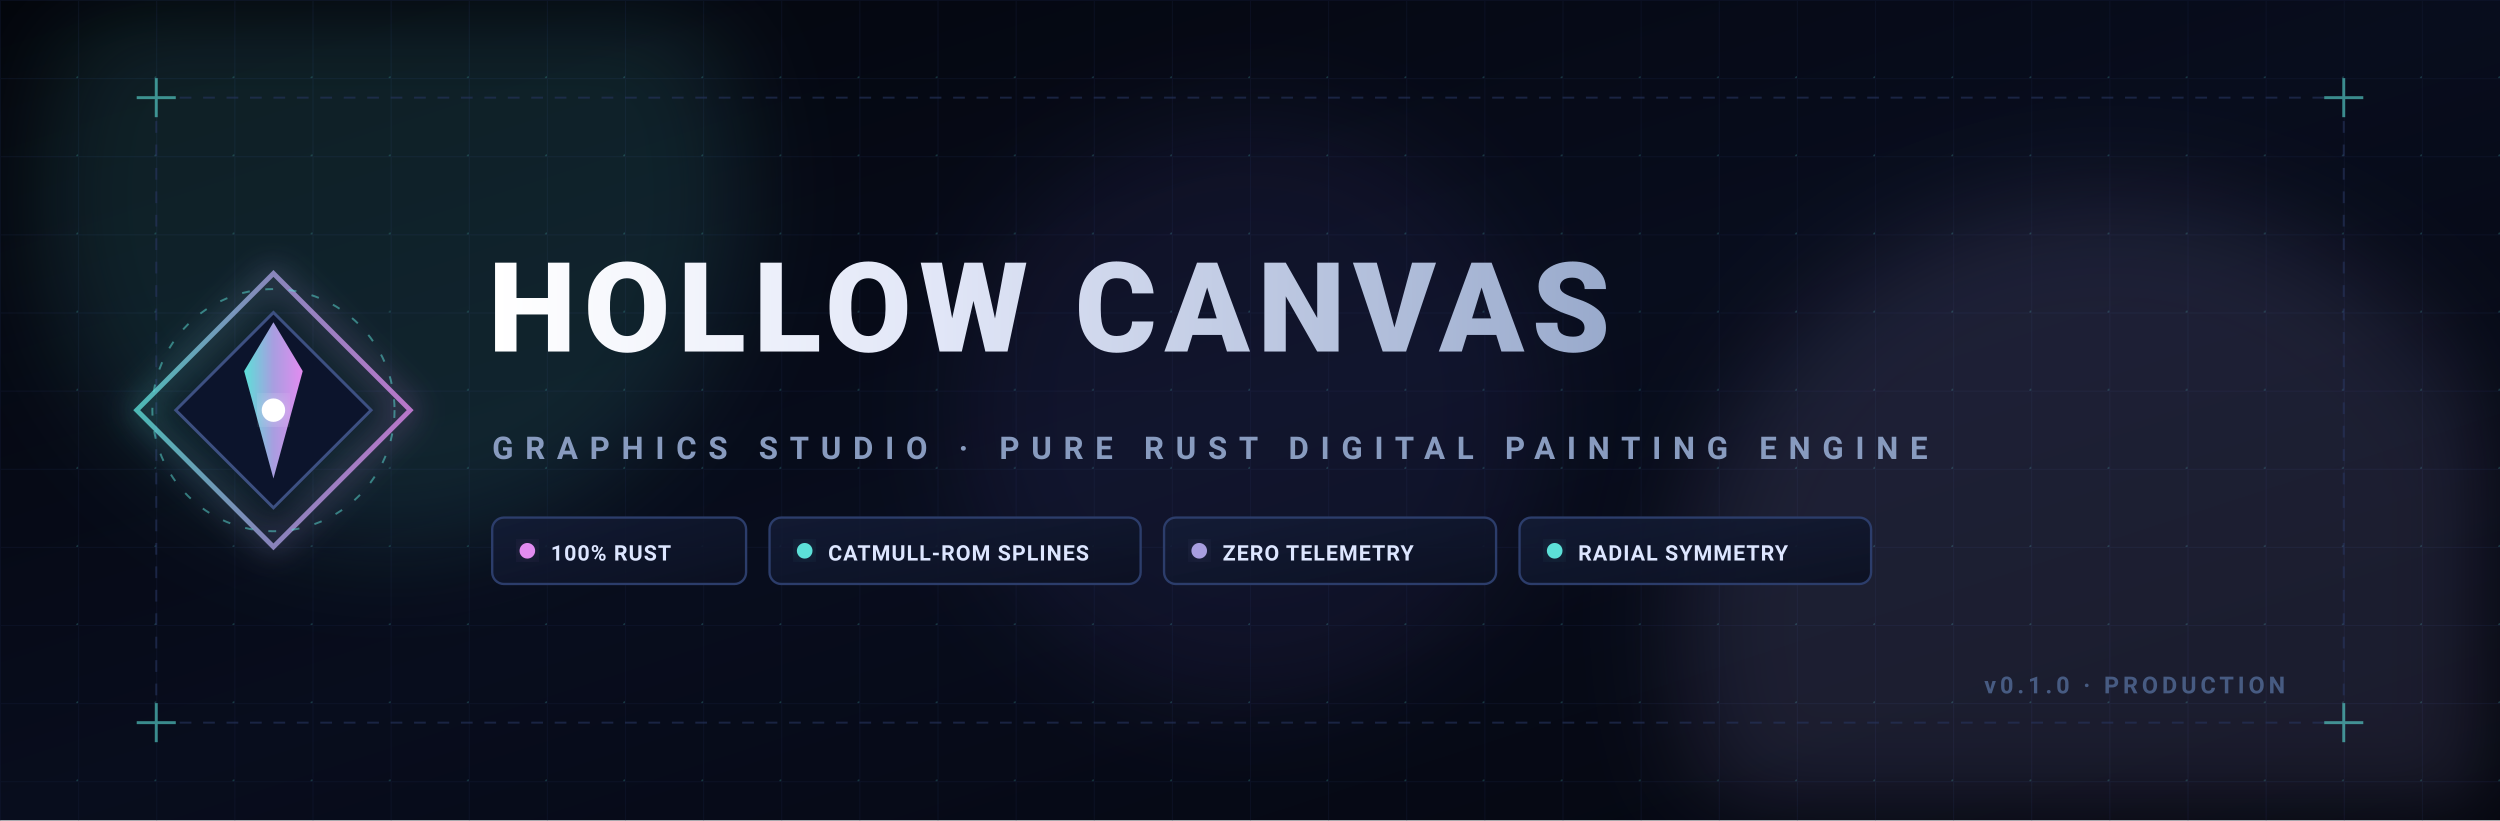
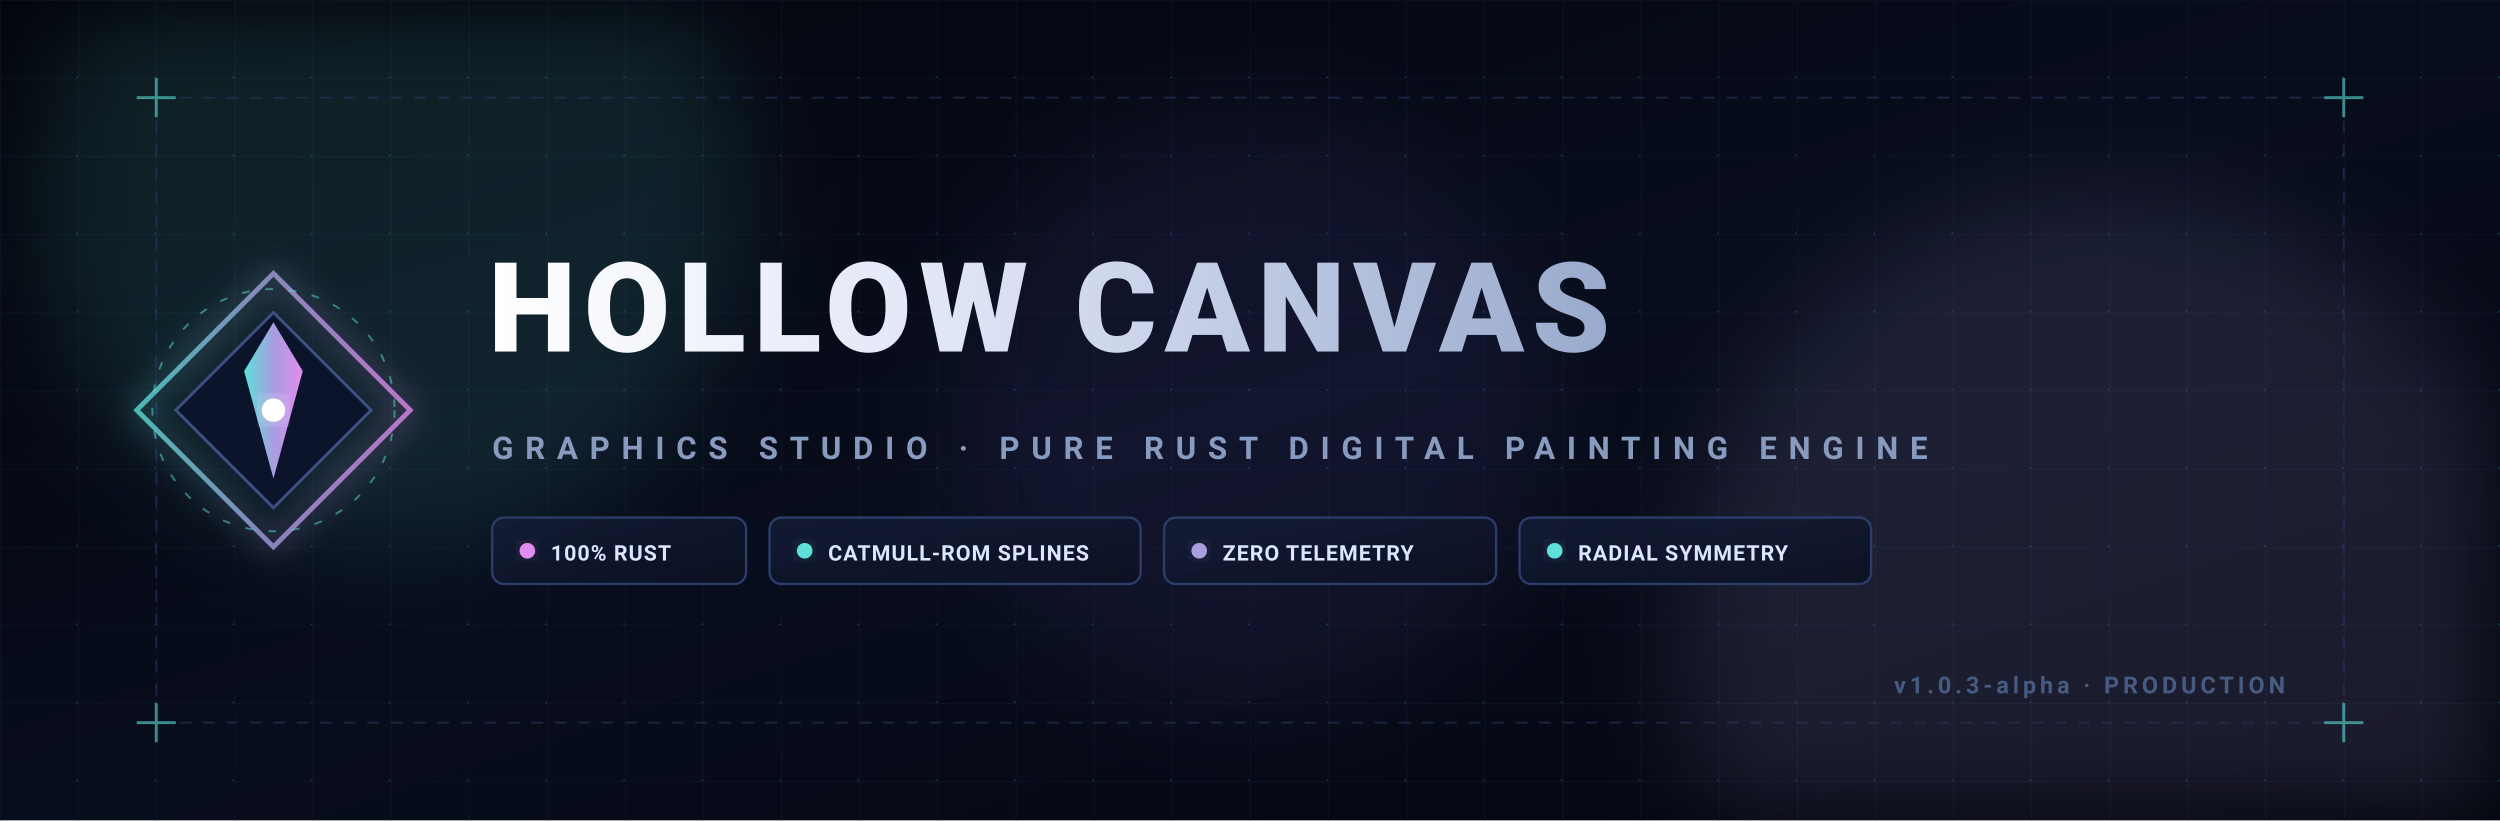
<svg xmlns="http://www.w3.org/2000/svg" viewBox="0 0 1280 420" width="100%" height="100%">
  <defs>
    <linearGradient id="bgGrad" x1="0%" y1="0%" x2="100%" y2="100%">
      <stop offset="0%" stop-color="#03050B" />
      <stop offset="50%" stop-color="#080D1D" />
      <stop offset="100%" stop-color="#04060E" />
    </linearGradient>
    <linearGradient id="cyanPurple" x1="0%" y1="0%" x2="100%" y2="0%">
      <stop offset="0%" stop-color="#5CE0D8" />
      <stop offset="50%" stop-color="#A89EE0" />
      <stop offset="100%" stop-color="#E28BF0" />
    </linearGradient>
    <linearGradient id="glowCyan" x1="0%" y1="0%" x2="100%" y2="100%">
      <stop offset="0%" stop-color="#5CE0D8" stop-opacity="0.8" />
      <stop offset="100%" stop-color="#267885" stop-opacity="0.1" />
    </linearGradient>
    <linearGradient id="textGrad" x1="0%" y1="0%" x2="100%" y2="0%">
      <stop offset="0%" stop-color="#FFFFFF" />
      <stop offset="40%" stop-color="#E1E6F7" />
      <stop offset="100%" stop-color="#99AACC" />
    </linearGradient>
    <linearGradient id="badgeGrad" x1="0%" y1="0%" x2="100%" y2="100%">
      <stop offset="0%" stop-color="#141D38" stop-opacity="0.8" />
      <stop offset="100%" stop-color="#0B1021" stop-opacity="0.9" />
    </linearGradient>
    <filter id="glow" x="-20%" y="-20%" width="140%" height="140%">
      <feGaussianBlur stdDeviation="8" result="blur" />
      <feComposite in="SourceGraphic" in2="blur" operator="over" />
    </filter>
    <filter id="softGlow" x="-30%" y="-30%" width="160%" height="160%">
      <feGaussianBlur stdDeviation="25" result="blur" />
    </filter>
    <pattern id="grid" width="40" height="40" patternUnits="userSpaceOnUse">
      <path d="M 40 0 L 0 0 0 40" fill="none" stroke="#131B36" stroke-width="1" stroke-opacity="0.4" />
      <circle cx="40" cy="40" r="1" fill="#5CE0D8" fill-opacity="0.2" />
    </pattern>
  </defs>
  <rect width="1280" height="420" fill="url(#bgGrad)" />
  <rect width="1280" height="420" fill="url(#grid)" />
  <circle cx="200" cy="100" r="180" fill="#5CE0D8" opacity="0.12" filter="url(#softGlow)" />
  <circle cx="1080" cy="320" r="220" fill="#A89EE0" opacity="0.14" filter="url(#softGlow)" />
  <circle cx="640" cy="210" r="150" fill="#7C6EE6" opacity="0.08" filter="url(#softGlow)" />
  <g stroke="#26345E" stroke-width="1" opacity="0.6">
    <line x1="80" y1="50" x2="1200" y2="50" stroke-dasharray="6,6" />
    <line x1="80" y1="370" x2="1200" y2="370" stroke-dasharray="6,6" />
    <line x1="80" y1="50" x2="80" y2="370" stroke-dasharray="6,6" />
    <line x1="1200" y1="50" x2="1200" y2="370" stroke-dasharray="6,6" />
    <path d="M 70 50 L 90 50 M 80 40 L 80 60" stroke="#5CE0D8" stroke-width="1.5" />
    <path d="M 1190 50 L 1210 50 M 1200 40 L 1200 60" stroke="#5CE0D8" stroke-width="1.5" />
    <path d="M 70 370 L 90 370 M 80 360 L 80 380" stroke="#5CE0D8" stroke-width="1.5" />
    <path d="M 1190 370 L 1210 370 M 1200 360 L 1200 380" stroke="#5CE0D8" stroke-width="1.5" />
  </g>
  <g transform="translate(140, 210)">
    <polygon points="0,-70 70,0 0,70 -70,0" fill="none" stroke="url(#cyanPurple)" stroke-width="2.5" filter="url(#glow)" opacity="0.8" />
    <polygon points="0,-50 50,0 0,50 -50,0" fill="#0C142C" stroke="#3D5082" stroke-width="1.5" />
    <path d="M -15,-20 L 0,-45 L 15,-20 L 0,35 Z" fill="url(#cyanPurple)" />
    <circle cx="0" cy="0" r="6" fill="#FFFFFF" filter="url(#glow)" />
    <circle cx="0" cy="0" r="62" fill="none" stroke="#5CE0D8" stroke-width="1" stroke-dasharray="4,8" opacity="0.5" />
  </g>
  <text x="250" y="180" font-family="-apple-system, BlinkMacSystemFont, 'Segoe UI', Roboto, 'Helvetica Neue', Arial, sans-serif" font-size="64" font-weight="900" letter-spacing="4" fill="url(#textGrad)">
    HOLLOW CANVAS
  </text>
  <path d="M 250 200 L 1140 200" stroke="url(#cyanPurple)" stroke-width="3" filter="url(#glow)" />
  <text x="252" y="235" font-family="-apple-system, BlinkMacSystemFont, 'Segoe UI', Roboto, 'Helvetica Neue', Arial, sans-serif" font-size="16" font-weight="600" letter-spacing="6" fill="#889BBF">
    GRAPHICS STUDIO · PURE RUST DIGITAL PAINTING ENGINE
  </text>
  <g transform="translate(252, 265)">
    <g transform="translate(0, 0)">
      <rect width="130" height="34" rx="6" fill="url(#badgeGrad)" stroke="#2C3D6B" stroke-width="1.2" />
      <circle cx="18" cy="17" r="4" fill="#E28BF0" filter="url(#glow)" />
      <text x="30" y="22" font-family="-apple-system, BlinkMacSystemFont, 'Segoe UI', Roboto, sans-serif" font-size="11" font-weight="700" fill="#DDE6FF" letter-spacing="0.5">100% RUST</text>
    </g>
    <g transform="translate(142, 0)">
      <rect width="190" height="34" rx="6" fill="url(#badgeGrad)" stroke="#2C3D6B" stroke-width="1.2" />
      <circle cx="18" cy="17" r="4" fill="#5CE0D8" filter="url(#glow)" />
      <text x="30" y="22" font-family="-apple-system, BlinkMacSystemFont, 'Segoe UI', Roboto, sans-serif" font-size="11" font-weight="700" fill="#DDE6FF" letter-spacing="0.5">CATMULL-ROM SPLINES</text>
    </g>
    <g transform="translate(344, 0)">
      <rect width="170" height="34" rx="6" fill="url(#badgeGrad)" stroke="#2C3D6B" stroke-width="1.2" />
      <circle cx="18" cy="17" r="4" fill="#A89EE0" filter="url(#glow)" />
      <text x="30" y="22" font-family="-apple-system, BlinkMacSystemFont, 'Segoe UI', Roboto, sans-serif" font-size="11" font-weight="700" fill="#DDE6FF" letter-spacing="0.5">ZERO TELEMETRY</text>
    </g>
    <g transform="translate(526, 0)">
      <rect width="180" height="34" rx="6" fill="url(#badgeGrad)" stroke="#2C3D6B" stroke-width="1.2" />
      <circle cx="18" cy="17" r="4" fill="#5CE0D8" filter="url(#glow)" />
      <text x="30" y="22" font-family="-apple-system, BlinkMacSystemFont, 'Segoe UI', Roboto, sans-serif" font-size="11" font-weight="700" fill="#DDE6FF" letter-spacing="0.5">RADIAL SYMMETRY</text>
    </g>
  </g>
  <text x="1170" y="355" text-anchor="end" font-family="-apple-system, BlinkMacSystemFont, 'Segoe UI', Roboto, monospace" font-size="12" font-weight="600" fill="#475B82" letter-spacing="2">
-     v0.1.0 · PRODUCTION
+     v1.0.3-alpha · PRODUCTION
  </text>
</svg>
